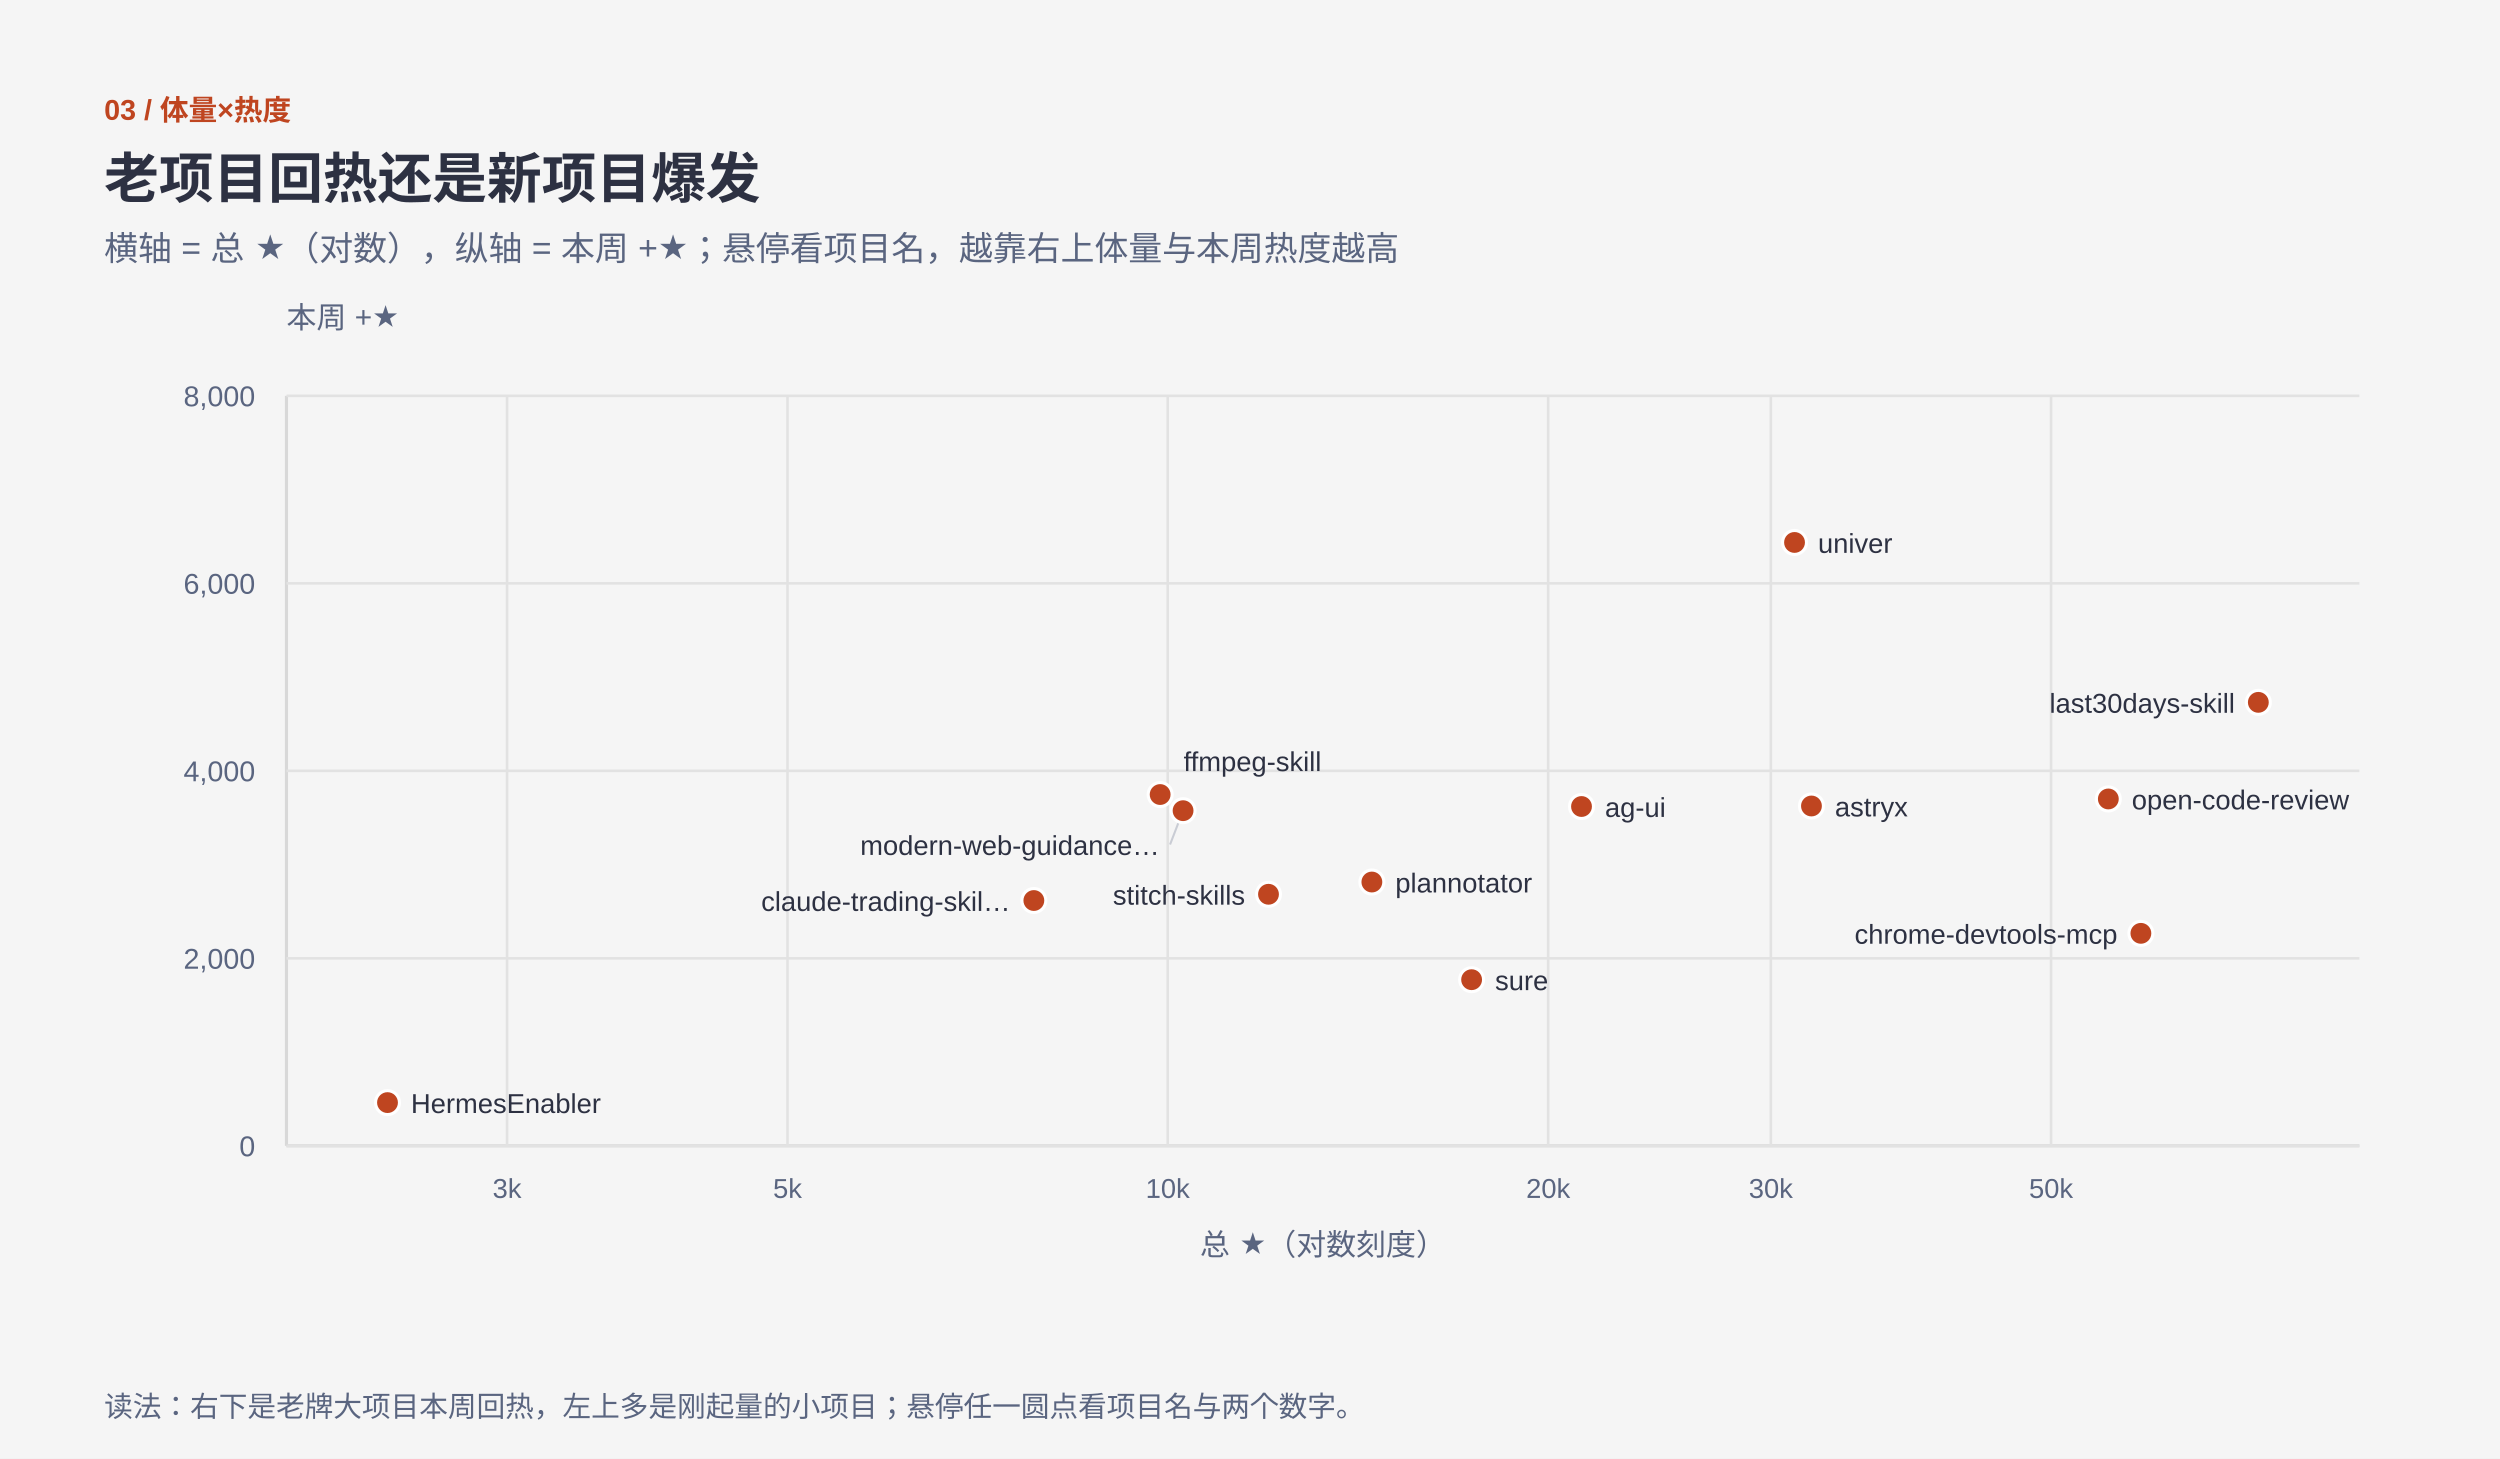
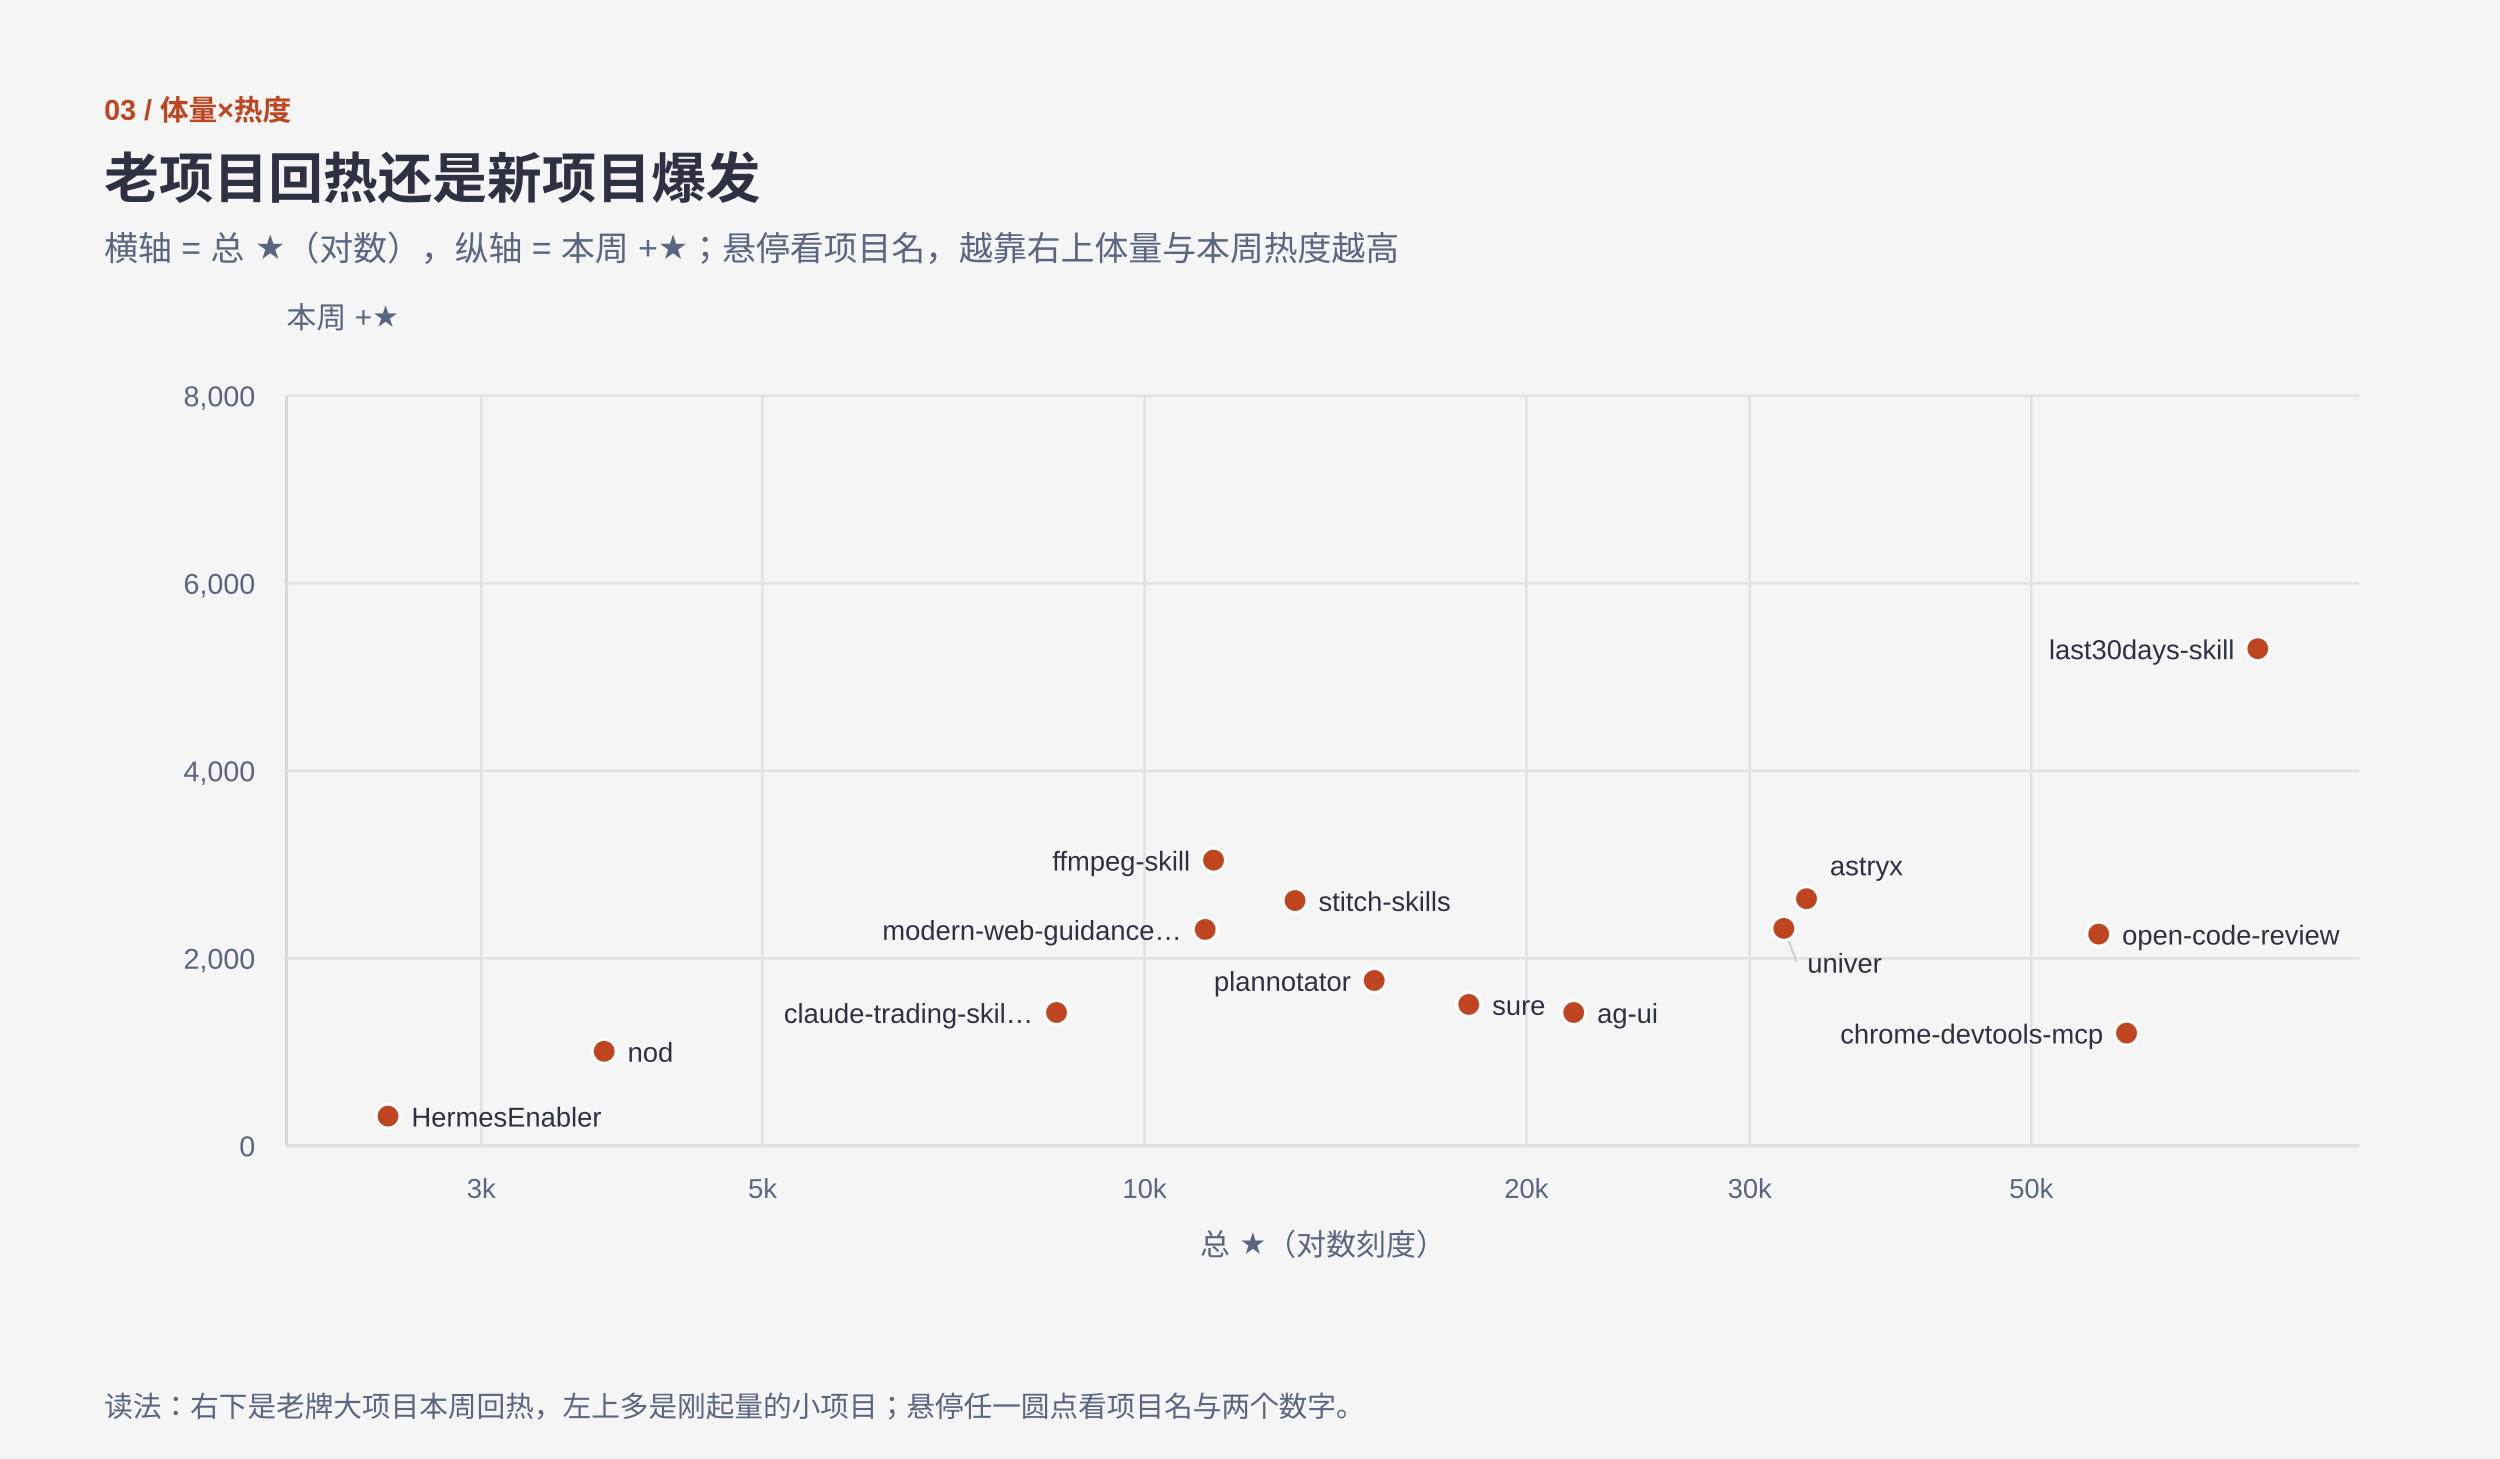
<svg xmlns="http://www.w3.org/2000/svg" width="960" height="560" viewBox="0 0 960 560" class="scatter" role="img" aria-labelledby="t d" font-family="PingFang SC, Hiragino Sans GB, Helvetica Neue, Arial, sans-serif">
  <rect width="960" height="560" fill="#f5f5f5" />
  <style>.scatter .hot{opacity:0;transition:opacity .12s}.scatter .pt:hover .hot,.scatter .pt:focus .hot{opacity:1}.scatter .pt:hover .dot{r:6.2}.scatter .hit{fill:#ffffff;fill-opacity:0;pointer-events:all;cursor:pointer}@media (prefers-reduced-motion:reduce){.scatter .hot{transition:none}}</style>
  <text x="40.0" y="46.0" font-size="11" fill="#bf4520" text-anchor="start" font-weight="600">03 / 体量×热度</text>
  <text x="40.0" y="76.0" font-size="21" fill="#2d3142" text-anchor="start" font-weight="600">老项目回热还是新项目爆发</text>
  <text x="40.0" y="100.0" font-size="13" fill="#5a6580" text-anchor="start" font-weight="400">横轴 = 总 ★（对数），纵轴 = 本周 +★；悬停看项目名，越靠右上体量与本周热度越高</text>
  <line x1="110.0" y1="440.0" x2="906.0" y2="440.0" stroke="#d8d8d8" stroke-width="1.2" />
  <line x1="110.0" y1="152.0" x2="110.0" y2="440.0" stroke="#d8d8d8" stroke-width="1.2" />
-   <line x1="194.7" y1="152.0" x2="194.7" y2="440.0" stroke="#e2e2e2" stroke-width="1" />
-   <text x="194.7" y="460.0" font-size="10.5" fill="#5a6580" text-anchor="middle" font-weight="400">3k</text>
-   <line x1="302.4" y1="152.0" x2="302.4" y2="440.0" stroke="#e2e2e2" stroke-width="1" />
-   <text x="302.4" y="460.0" font-size="10.5" fill="#5a6580" text-anchor="middle" font-weight="400">5k</text>
-   <line x1="448.4" y1="152.0" x2="448.4" y2="440.0" stroke="#e2e2e2" stroke-width="1" />
-   <text x="448.4" y="460.0" font-size="10.5" fill="#5a6580" text-anchor="middle" font-weight="400">10k</text>
-   <line x1="594.5" y1="152.0" x2="594.5" y2="440.0" stroke="#e2e2e2" stroke-width="1" />
-   <text x="594.5" y="460.0" font-size="10.5" fill="#5a6580" text-anchor="middle" font-weight="400">20k</text>
-   <line x1="680.0" y1="152.0" x2="680.0" y2="440.0" stroke="#e2e2e2" stroke-width="1" />
-   <text x="680.0" y="460.0" font-size="10.5" fill="#5a6580" text-anchor="middle" font-weight="400">30k</text>
-   <line x1="787.6" y1="152.0" x2="787.6" y2="440.0" stroke="#e2e2e2" stroke-width="1" />
-   <text x="787.6" y="460.0" font-size="10.5" fill="#5a6580" text-anchor="middle" font-weight="400">50k</text>
+   <line x1="184.8" y1="152.0" x2="184.8" y2="440.0" stroke="#e2e2e2" stroke-width="1" />
+   <text x="184.8" y="460.0" font-size="10.5" fill="#5a6580" text-anchor="middle" font-weight="400">3k</text>
+   <line x1="292.8" y1="152.0" x2="292.8" y2="440.0" stroke="#e2e2e2" stroke-width="1" />
+   <text x="292.8" y="460.0" font-size="10.5" fill="#5a6580" text-anchor="middle" font-weight="400">5k</text>
+   <line x1="439.5" y1="152.0" x2="439.5" y2="440.0" stroke="#e2e2e2" stroke-width="1" />
+   <text x="439.5" y="460.0" font-size="10.5" fill="#5a6580" text-anchor="middle" font-weight="400">10k</text>
+   <line x1="586.1" y1="152.0" x2="586.1" y2="440.0" stroke="#e2e2e2" stroke-width="1" />
+   <text x="586.1" y="460.0" font-size="10.5" fill="#5a6580" text-anchor="middle" font-weight="400">20k</text>
+   <line x1="671.9" y1="152.0" x2="671.9" y2="440.0" stroke="#e2e2e2" stroke-width="1" />
+   <text x="671.9" y="460.0" font-size="10.5" fill="#5a6580" text-anchor="middle" font-weight="400">30k</text>
+   <line x1="780.0" y1="152.0" x2="780.0" y2="440.0" stroke="#e2e2e2" stroke-width="1" />
+   <text x="780.0" y="460.0" font-size="10.5" fill="#5a6580" text-anchor="middle" font-weight="400">50k</text>
  <line x1="110.0" y1="440.0" x2="906.0" y2="440.0" stroke="#e2e2e2" stroke-width="1" />
  <text x="98.0" y="444.0" font-size="11" fill="#5a6580" text-anchor="end" font-weight="400">0</text>
  <line x1="110.0" y1="368.0" x2="906.0" y2="368.0" stroke="#e2e2e2" stroke-width="1" />
  <text x="98.0" y="372.0" font-size="11" fill="#5a6580" text-anchor="end" font-weight="400">2,000</text>
  <line x1="110.0" y1="296.0" x2="906.0" y2="296.0" stroke="#e2e2e2" stroke-width="1" />
  <text x="98.0" y="300.0" font-size="11" fill="#5a6580" text-anchor="end" font-weight="400">4,000</text>
  <line x1="110.0" y1="224.0" x2="906.0" y2="224.0" stroke="#e2e2e2" stroke-width="1" />
  <text x="98.0" y="228.0" font-size="11" fill="#5a6580" text-anchor="end" font-weight="400">6,000</text>
  <line x1="110.0" y1="152.0" x2="906.0" y2="152.0" stroke="#e2e2e2" stroke-width="1" />
  <text x="98.0" y="156.0" font-size="11" fill="#5a6580" text-anchor="end" font-weight="400">8,000</text>
  <text x="508.0" y="482.0" font-size="11.5" fill="#5a6580" text-anchor="middle" font-weight="400">总 ★（对数刻度）</text>
  <text x="110.0" y="126.0" font-size="11.5" fill="#5a6580" text-anchor="start" font-weight="400">本周 +★</text>
-   <line x1="454.3" y1="311.3" x2="449.3" y2="324.3" stroke="#c9ccd4" stroke-width="0.8" />
-   <text x="698.1" y="212.3" font-size="10.5" fill="#2d3142" text-anchor="start" font-weight="400">univer</text>
-   <text x="858.2" y="273.7" font-size="10.5" fill="#2d3142" text-anchor="end" font-weight="400">last30days-skill</text>
-   <text x="454.5" y="296.1" font-size="10.5" fill="#2d3142" text-anchor="start" font-weight="400">ffmpeg-skill</text>
-   <text x="818.6" y="310.8" font-size="10.5" fill="#2d3142" text-anchor="start" font-weight="400">open-code-review</text>
-   <text x="704.6" y="313.5" font-size="10.5" fill="#2d3142" text-anchor="start" font-weight="400">astryx</text>
-   <text x="616.3" y="313.7" font-size="10.5" fill="#2d3142" text-anchor="start" font-weight="400">ag-ui</text>
-   <text x="445.3" y="328.3" font-size="10.5" fill="#2d3142" text-anchor="end" font-weight="400">modern-web-guidance…</text>
-   <text x="535.8" y="342.7" font-size="10.5" fill="#2d3142" text-anchor="start" font-weight="400">plannotator</text>
-   <text x="478.1" y="347.4" font-size="10.5" fill="#2d3142" text-anchor="end" font-weight="400">stitch-skills</text>
-   <text x="388.0" y="349.8" font-size="10.5" fill="#2d3142" text-anchor="end" font-weight="400">claude-trading-skil…</text>
-   <text x="813.1" y="362.4" font-size="10.5" fill="#2d3142" text-anchor="end" font-weight="400">chrome-devtools-mcp</text>
-   <text x="574.1" y="380.2" font-size="10.5" fill="#2d3142" text-anchor="start" font-weight="400">sure</text>
-   <text x="157.8" y="427.4" font-size="10.5" fill="#2d3142" text-anchor="start" font-weight="400">HermesEnabler</text>
-   <g class="pt" tabindex="0" role="img" aria-label="backnotprop/plannotator：总星 14,503，本周新增 2,815">
-     <circle class="hit" cx="526.8" cy="338.7" r="13" />
-     <circle class="dot" cx="526.8" cy="338.7" r="4.6" fill="#bf4520" stroke="#ffffff" stroke-width="1.2" />
+   <line x1="685.0" y1="356.5" x2="690.0" y2="369.5" stroke="#c9ccd4" stroke-width="0.8" />
+   <text x="858.0" y="253.1" font-size="10.5" fill="#2d3142" text-anchor="end" font-weight="400">last30days-skill</text>
+   <text x="457.0" y="334.3" font-size="10.5" fill="#2d3142" text-anchor="end" font-weight="400">ffmpeg-skill</text>
+   <text x="702.7" y="336.1" font-size="10.5" fill="#2d3142" text-anchor="start" font-weight="400">astryx</text>
+   <text x="506.3" y="349.8" font-size="10.5" fill="#2d3142" text-anchor="start" font-weight="400">stitch-skills</text>
+   <text x="694.0" y="373.5" font-size="10.5" fill="#2d3142" text-anchor="start" font-weight="400">univer</text>
+   <text x="453.8" y="360.9" font-size="10.5" fill="#2d3142" text-anchor="end" font-weight="400">modern-web-guidance…</text>
+   <text x="814.9" y="362.7" font-size="10.5" fill="#2d3142" text-anchor="start" font-weight="400">open-code-review</text>
+   <text x="518.7" y="380.5" font-size="10.5" fill="#2d3142" text-anchor="end" font-weight="400">plannotator</text>
+   <text x="573.0" y="389.7" font-size="10.5" fill="#2d3142" text-anchor="start" font-weight="400">sure</text>
+   <text x="396.7" y="392.8" font-size="10.5" fill="#2d3142" text-anchor="end" font-weight="400">claude-trading-skil…</text>
+   <text x="613.3" y="392.8" font-size="10.5" fill="#2d3142" text-anchor="start" font-weight="400">ag-ui</text>
+   <text x="807.6" y="400.7" font-size="10.5" fill="#2d3142" text-anchor="end" font-weight="400">chrome-devtools-mcp</text>
+   <text x="241.0" y="407.7" font-size="10.5" fill="#2d3142" text-anchor="start" font-weight="400">nod</text>
+   <text x="158.0" y="432.6" font-size="10.5" fill="#2d3142" text-anchor="start" font-weight="400">HermesEnabler</text>
+   <g class="pt" tabindex="0" role="img" aria-label="backnotprop/plannotator：总星 15,174，本周新增 1,764">
+     <circle class="hit" cx="527.7" cy="376.5" r="13" />
+     <circle class="dot" cx="527.7" cy="376.5" r="4.6" fill="#bf4520" stroke="#ffffff" stroke-width="1.2" />
    <g class="hot" pointer-events="none">
-       <rect x="539.8" y="283.7" width="161.2" height="42" rx="4" fill="#2d3142" opacity="0.96" />
-       <text x="550.8" y="300.7" font-size="11" fill="#f5f5f5" font-weight="600">backnotprop/plannotator</text>
-       <text x="550.8" y="315.7" font-size="10" fill="#c9ccd4">总 ★ 14,503 · 本周 +2,815</text>
+       <rect x="540.7" y="321.5" width="161.2" height="42" rx="4" fill="#2d3142" opacity="0.96" />
+       <text x="551.7" y="338.5" font-size="11" fill="#f5f5f5" font-weight="600">backnotprop/plannotator</text>
+       <text x="551.7" y="353.5" font-size="10" fill="#c9ccd4">总 ★ 15,174 · 本周 +1,764</text>
    </g>
  </g>
-   <g class="pt" tabindex="0" role="img" aria-label="google-labs-code/stitch-skills：总星 12,013，本周新增 2,683">
-     <circle class="hit" cx="487.1" cy="343.4" r="13" />
-     <circle class="dot" cx="487.1" cy="343.4" r="4.6" fill="#bf4520" stroke="#ffffff" stroke-width="1.2" />
+   <g class="pt" tabindex="0" role="img" aria-label="google-labs-code/stitch-skills：总星 13,143，本周新增 2,616">
+     <circle class="hit" cx="497.3" cy="345.8" r="13" />
+     <circle class="dot" cx="497.3" cy="345.8" r="4.6" fill="#bf4520" stroke="#ffffff" stroke-width="1.2" />
    <g class="hot" pointer-events="none">
-       <rect x="500.1" y="288.4" width="203.5" height="42" rx="4" fill="#2d3142" opacity="0.96" />
-       <text x="511.1" y="305.4" font-size="11" fill="#f5f5f5" font-weight="600">google-labs-code/stitch-skills</text>
-       <text x="511.1" y="320.4" font-size="10" fill="#c9ccd4">总 ★ 12,013 · 本周 +2,683</text>
+       <rect x="510.3" y="290.8" width="203.5" height="42" rx="4" fill="#2d3142" opacity="0.96" />
+       <text x="521.3" y="307.8" font-size="11" fill="#f5f5f5" font-weight="600">google-labs-code/stitch-skills</text>
+       <text x="521.3" y="322.8" font-size="10" fill="#c9ccd4">总 ★ 13,143 · 本周 +2,616</text>
    </g>
  </g>
-   <g class="pt" tabindex="0" role="img" aria-label="GoogleChrome/modern-web-guidance-src：总星 10,282，本周新增 3,575">
-     <circle class="hit" cx="454.3" cy="311.3" r="13" />
-     <circle class="dot" cx="454.3" cy="311.3" r="4.6" fill="#bf4520" stroke="#ffffff" stroke-width="1.2" />
+   <g class="pt" tabindex="0" role="img" aria-label="GoogleChrome/modern-web-guidance-src：总星 11,166，本周新增 2,309">
+     <circle class="hit" cx="462.8" cy="356.9" r="13" />
+     <circle class="dot" cx="462.8" cy="356.9" r="4.6" fill="#bf4520" stroke="#ffffff" stroke-width="1.2" />
    <g class="hot" pointer-events="none">
-       <rect x="467.3" y="256.3" width="227.7" height="42" rx="4" fill="#2d3142" opacity="0.96" />
-       <text x="478.3" y="273.3" font-size="11" fill="#f5f5f5" font-weight="600">GoogleChrome/modern-web-guidance-…</text>
-       <text x="478.3" y="288.3" font-size="10" fill="#c9ccd4">总 ★ 10,282 · 本周 +3,575</text>
+       <rect x="475.8" y="301.9" width="227.7" height="42" rx="4" fill="#2d3142" opacity="0.96" />
+       <text x="486.8" y="318.9" font-size="11" fill="#f5f5f5" font-weight="600">GoogleChrome/modern-web-guidance-…</text>
+       <text x="486.8" y="333.9" font-size="10" fill="#c9ccd4">总 ★ 11,166 · 本周 +2,309</text>
    </g>
  </g>
-   <g class="pt" tabindex="0" role="img" aria-label="alibaba/open-code-review：总星 55,488，本周新增 3,700">
-     <circle class="hit" cx="809.6" cy="306.8" r="13" />
-     <circle class="dot" cx="809.6" cy="306.8" r="4.6" fill="#bf4520" stroke="#ffffff" stroke-width="1.2" />
+   <g class="pt" tabindex="0" role="img" aria-label="n8n-io/nod：总星 3,751，本周新增 1,008">
+     <circle class="hit" cx="232.0" cy="403.7" r="13" />
+     <circle class="dot" cx="232.0" cy="403.7" r="4.6" fill="#bf4520" stroke="#ffffff" stroke-width="1.2" />
    <g class="hot" pointer-events="none">
-       <rect x="629.4" y="251.8" width="167.2" height="42" rx="4" fill="#2d3142" opacity="0.96" />
-       <text x="640.4" y="268.8" font-size="11" fill="#f5f5f5" font-weight="600">alibaba/open-code-review</text>
-       <text x="640.4" y="283.8" font-size="10" fill="#c9ccd4">总 ★ 55,488 · 本周 +3,700</text>
+       <rect x="245.0" y="348.7" width="151.0" height="42" rx="4" fill="#2d3142" opacity="0.96" />
+       <text x="256.0" y="365.7" font-size="11" fill="#f5f5f5" font-weight="600">n8n-io/nod</text>
+       <text x="256.0" y="380.7" font-size="10" fill="#c9ccd4">总 ★ 3,751 · 本周 +1,008</text>
    </g>
  </g>
-   <g class="pt" tabindex="0" role="img" aria-label="mvanhorn/last30days-skill：总星 72,929，本周新增 4,731">
-     <circle class="hit" cx="867.2" cy="269.7" r="13" />
-     <circle class="dot" cx="867.2" cy="269.7" r="4.6" fill="#bf4520" stroke="#ffffff" stroke-width="1.2" />
+   <g class="pt" tabindex="0" role="img" aria-label="alibaba/open-code-review：总星 56,507，本周新增 2,259">
+     <circle class="hit" cx="805.9" cy="358.7" r="13" />
+     <circle class="dot" cx="805.9" cy="358.7" r="4.6" fill="#bf4520" stroke="#ffffff" stroke-width="1.2" />
    <g class="hot" pointer-events="none">
-       <rect x="680.9" y="214.7" width="173.3" height="42" rx="4" fill="#2d3142" opacity="0.96" />
-       <text x="691.9" y="231.7" font-size="11" fill="#f5f5f5" font-weight="600">mvanhorn/last30days-skill</text>
-       <text x="691.9" y="246.7" font-size="10" fill="#c9ccd4">总 ★ 72,929 · 本周 +4,731</text>
+       <rect x="625.7" y="303.7" width="167.2" height="42" rx="4" fill="#2d3142" opacity="0.96" />
+       <text x="636.7" y="320.7" font-size="11" fill="#f5f5f5" font-weight="600">alibaba/open-code-review</text>
+       <text x="636.7" y="335.7" font-size="10" fill="#c9ccd4">总 ★ 56,507 · 本周 +2,259</text>
    </g>
  </g>
-   <g class="pt" tabindex="0" role="img" aria-label="ChromeDevTools/chrome-devtools-mcp：总星 58,897，本周新增 2,268">
-     <circle class="hit" cx="822.1" cy="358.4" r="13" />
-     <circle class="dot" cx="822.1" cy="358.4" r="4.6" fill="#bf4520" stroke="#ffffff" stroke-width="1.2" />
+   <g class="pt" tabindex="0" role="img" aria-label="mvanhorn/last30days-skill：总星 75,450，本周新增 5,302">
+     <circle class="hit" cx="867.0" cy="249.1" r="13" />
+     <circle class="dot" cx="867.0" cy="249.1" r="4.6" fill="#bf4520" stroke="#ffffff" stroke-width="1.2" />
    <g class="hot" pointer-events="none">
-       <rect x="581.4" y="303.4" width="227.7" height="42" rx="4" fill="#2d3142" opacity="0.96" />
-       <text x="592.4" y="320.4" font-size="11" fill="#f5f5f5" font-weight="600">ChromeDevTools/chrome-devtools-mcp</text>
-       <text x="592.4" y="335.4" font-size="10" fill="#c9ccd4">总 ★ 58,897 · 本周 +2,268</text>
+       <rect x="680.8" y="194.1" width="173.3" height="42" rx="4" fill="#2d3142" opacity="0.96" />
+       <text x="691.8" y="211.1" font-size="11" fill="#f5f5f5" font-weight="600">mvanhorn/last30days-skill</text>
+       <text x="691.8" y="226.1" font-size="10" fill="#c9ccd4">总 ★ 75,450 · 本周 +5,302</text>
    </g>
  </g>
-   <g class="pt" tabindex="0" role="img" aria-label="tradermonty/claude-trading-skills：总星 7,833，本周新增 2,616">
-     <circle class="hit" cx="397.0" cy="345.8" r="13" />
-     <circle class="dot" cx="397.0" cy="345.8" r="4.6" fill="#bf4520" stroke="#ffffff" stroke-width="1.2" />
+   <g class="pt" tabindex="0" role="img" aria-label="ChromeDevTools/chrome-devtools-mcp：总星 59,437，本周新增 1,203">
+     <circle class="hit" cx="816.6" cy="396.7" r="13" />
+     <circle class="dot" cx="816.6" cy="396.7" r="4.6" fill="#bf4520" stroke="#ffffff" stroke-width="1.2" />
    <g class="hot" pointer-events="none">
-       <rect x="410.0" y="290.8" width="221.7" height="42" rx="4" fill="#2d3142" opacity="0.96" />
-       <text x="421.0" y="307.8" font-size="11" fill="#f5f5f5" font-weight="600">tradermonty/claude-trading-skills</text>
-       <text x="421.0" y="322.8" font-size="10" fill="#c9ccd4">总 ★ 7,833 · 本周 +2,616</text>
+       <rect x="575.9" y="341.7" width="227.7" height="42" rx="4" fill="#2d3142" opacity="0.96" />
+       <text x="586.9" y="358.7" font-size="11" fill="#f5f5f5" font-weight="600">ChromeDevTools/chrome-devtools-mcp</text>
+       <text x="586.9" y="373.7" font-size="10" fill="#c9ccd4">总 ★ 59,437 · 本周 +1,203</text>
    </g>
  </g>
-   <g class="pt" tabindex="0" role="img" aria-label="ag-ui-protocol/ag-ui：总星 21,246，本周新增 3,620">
-     <circle class="hit" cx="607.3" cy="309.7" r="13" />
-     <circle class="dot" cx="607.3" cy="309.7" r="4.6" fill="#bf4520" stroke="#ffffff" stroke-width="1.2" />
+   <g class="pt" tabindex="0" role="img" aria-label="tradermonty/claude-trading-skills：总星 8,524，本周新增 1,422">
+     <circle class="hit" cx="405.7" cy="388.8" r="13" />
+     <circle class="dot" cx="405.7" cy="388.8" r="4.6" fill="#bf4520" stroke="#ffffff" stroke-width="1.2" />
    <g class="hot" pointer-events="none">
-       <rect x="620.3" y="254.7" width="156.5" height="42" rx="4" fill="#2d3142" opacity="0.96" />
-       <text x="631.3" y="271.7" font-size="11" fill="#f5f5f5" font-weight="600">ag-ui-protocol/ag-ui</text>
-       <text x="631.3" y="286.7" font-size="10" fill="#c9ccd4">总 ★ 21,246 · 本周 +3,620</text>
+       <rect x="418.7" y="333.8" width="221.7" height="42" rx="4" fill="#2d3142" opacity="0.96" />
+       <text x="429.7" y="350.8" font-size="11" fill="#f5f5f5" font-weight="600">tradermonty/claude-trading-skills</text>
+       <text x="429.7" y="365.8" font-size="10" fill="#c9ccd4">总 ★ 8,524 · 本周 +1,422</text>
    </g>
  </g>
-   <g class="pt" tabindex="0" role="img" aria-label="meta/astryx：总星 32,316，本周新增 3,626">
-     <circle class="hit" cx="695.6" cy="309.5" r="13" />
-     <circle class="dot" cx="695.6" cy="309.5" r="4.6" fill="#bf4520" stroke="#ffffff" stroke-width="1.2" />
+   <g class="pt" tabindex="0" role="img" aria-label="ag-ui-protocol/ag-ui：总星 21,796，本周新增 1,421">
+     <circle class="hit" cx="604.3" cy="388.8" r="13" />
+     <circle class="dot" cx="604.3" cy="388.8" r="4.6" fill="#bf4520" stroke="#ffffff" stroke-width="1.2" />
    <g class="hot" pointer-events="none">
-       <rect x="708.6" y="254.5" width="156.5" height="42" rx="4" fill="#2d3142" opacity="0.96" />
-       <text x="719.6" y="271.5" font-size="11" fill="#f5f5f5" font-weight="600">meta/astryx</text>
-       <text x="719.6" y="286.5" font-size="10" fill="#c9ccd4">总 ★ 32,316 · 本周 +3,626</text>
+       <rect x="617.3" y="333.8" width="156.5" height="42" rx="4" fill="#2d3142" opacity="0.96" />
+       <text x="628.3" y="350.8" font-size="11" fill="#f5f5f5" font-weight="600">ag-ui-protocol/ag-ui</text>
+       <text x="628.3" y="365.8" font-size="10" fill="#c9ccd4">总 ★ 21,796 · 本周 +1,421</text>
    </g>
  </g>
-   <g class="pt" tabindex="0" role="img" aria-label="pookjw/HermesEnabler：总星 2,413，本周新增 461">
-     <circle class="hit" cx="148.8" cy="423.4" r="13" />
-     <circle class="dot" cx="148.8" cy="423.4" r="4.6" fill="#bf4520" stroke="#ffffff" stroke-width="1.2" />
+   <g class="pt" tabindex="0" role="img" aria-label="meta/astryx：总星 33,252，本周新增 2,635">
+     <circle class="hit" cx="693.7" cy="345.1" r="13" />
+     <circle class="dot" cx="693.7" cy="345.1" r="4.6" fill="#bf4520" stroke="#ffffff" stroke-width="1.2" />
    <g class="hot" pointer-events="none">
-       <rect x="161.8" y="368.4" width="143.0" height="42" rx="4" fill="#2d3142" opacity="0.96" />
-       <text x="172.8" y="385.4" font-size="11" fill="#f5f5f5" font-weight="600">pookjw/HermesEnabler</text>
-       <text x="172.8" y="400.4" font-size="10" fill="#c9ccd4">总 ★ 2,413 · 本周 +461</text>
+       <rect x="706.7" y="290.1" width="156.5" height="42" rx="4" fill="#2d3142" opacity="0.96" />
+       <text x="717.7" y="307.1" font-size="11" fill="#f5f5f5" font-weight="600">meta/astryx</text>
+       <text x="717.7" y="322.1" font-size="10" fill="#c9ccd4">总 ★ 33,252 · 本周 +2,635</text>
    </g>
  </g>
-   <g class="pt" tabindex="0" role="img" aria-label="we-promise/sure：总星 17,396，本周新增 1,771">
-     <circle class="hit" cx="565.1" cy="376.2" r="13" />
-     <circle class="dot" cx="565.1" cy="376.2" r="4.6" fill="#bf4520" stroke="#ffffff" stroke-width="1.2" />
+   <g class="pt" tabindex="0" role="img" aria-label="pookjw/HermesEnabler：总星 2,533，本周新增 318">
+     <circle class="hit" cx="149.0" cy="428.6" r="13" />
+     <circle class="dot" cx="149.0" cy="428.6" r="4.6" fill="#bf4520" stroke="#ffffff" stroke-width="1.2" />
    <g class="hot" pointer-events="none">
-       <rect x="578.1" y="321.2" width="156.5" height="42" rx="4" fill="#2d3142" opacity="0.96" />
-       <text x="589.1" y="338.2" font-size="11" fill="#f5f5f5" font-weight="600">we-promise/sure</text>
-       <text x="589.1" y="353.2" font-size="10" fill="#c9ccd4">总 ★ 17,396 · 本周 +1,771</text>
+       <rect x="162.0" y="373.6" width="143.0" height="42" rx="4" fill="#2d3142" opacity="0.96" />
+       <text x="173.0" y="390.6" font-size="11" fill="#f5f5f5" font-weight="600">pookjw/HermesEnabler</text>
+       <text x="173.0" y="405.6" font-size="10" fill="#c9ccd4">总 ★ 2,533 · 本周 +318</text>
    </g>
  </g>
-   <g class="pt" tabindex="0" role="img" aria-label="dream-num/univer：总星 31,324，本周新增 6,436">
-     <circle class="hit" cx="689.1" cy="208.3" r="13" />
-     <circle class="dot" cx="689.1" cy="208.3" r="4.6" fill="#bf4520" stroke="#ffffff" stroke-width="1.2" />
+   <g class="pt" tabindex="0" role="img" aria-label="we-promise/sure：总星 18,012，本周新增 1,509">
+     <circle class="hit" cx="564.0" cy="385.7" r="13" />
+     <circle class="dot" cx="564.0" cy="385.7" r="4.6" fill="#bf4520" stroke="#ffffff" stroke-width="1.2" />
    <g class="hot" pointer-events="none">
-       <rect x="702.1" y="153.3" width="156.5" height="42" rx="4" fill="#2d3142" opacity="0.96" />
-       <text x="713.1" y="170.3" font-size="11" fill="#f5f5f5" font-weight="600">dream-num/univer</text>
-       <text x="713.1" y="185.3" font-size="10" fill="#c9ccd4">总 ★ 31,324 · 本周 +6,436</text>
+       <rect x="577.0" y="330.7" width="156.5" height="42" rx="4" fill="#2d3142" opacity="0.96" />
+       <text x="588.0" y="347.7" font-size="11" fill="#f5f5f5" font-weight="600">we-promise/sure</text>
+       <text x="588.0" y="362.7" font-size="10" fill="#c9ccd4">总 ★ 18,012 · 本周 +1,509</text>
    </g>
  </g>
-   <g class="pt" tabindex="0" role="img" aria-label="kajisho5/ffmpeg-skill：总星 9,860，本周新增 3,748">
-     <circle class="hit" cx="445.5" cy="305.1" r="13" />
-     <circle class="dot" cx="445.5" cy="305.1" r="4.6" fill="#bf4520" stroke="#ffffff" stroke-width="1.2" />
+   <g class="pt" tabindex="0" role="img" aria-label="dream-num/univer：总星 31,920，本周新增 2,319">
+     <circle class="hit" cx="685.0" cy="356.5" r="13" />
+     <circle class="dot" cx="685.0" cy="356.5" r="4.6" fill="#bf4520" stroke="#ffffff" stroke-width="1.2" />
    <g class="hot" pointer-events="none">
-       <rect x="458.5" y="250.1" width="151.0" height="42" rx="4" fill="#2d3142" opacity="0.96" />
-       <text x="469.5" y="267.1" font-size="11" fill="#f5f5f5" font-weight="600">kajisho5/ffmpeg-skill</text>
-       <text x="469.5" y="282.1" font-size="10" fill="#c9ccd4">总 ★ 9,860 · 本周 +3,748</text>
+       <rect x="698.0" y="301.5" width="156.5" height="42" rx="4" fill="#2d3142" opacity="0.96" />
+       <text x="709.0" y="318.5" font-size="11" fill="#f5f5f5" font-weight="600">dream-num/univer</text>
+       <text x="709.0" y="333.5" font-size="10" fill="#c9ccd4">总 ★ 31,920 · 本周 +2,319</text>
+     </g>
+   </g>
+   <g class="pt" tabindex="0" role="img" aria-label="kajisho5/ffmpeg-skill：总星 11,336，本周新增 3,048">
+     <circle class="hit" cx="466.0" cy="330.3" r="13" />
+     <circle class="dot" cx="466.0" cy="330.3" r="4.6" fill="#bf4520" stroke="#ffffff" stroke-width="1.2" />
+     <g class="hot" pointer-events="none">
+       <rect x="479.0" y="275.3" width="156.5" height="42" rx="4" fill="#2d3142" opacity="0.96" />
+       <text x="490.0" y="292.3" font-size="11" fill="#f5f5f5" font-weight="600">kajisho5/ffmpeg-skill</text>
+       <text x="490.0" y="307.3" font-size="10" fill="#c9ccd4">总 ★ 11,336 · 本周 +3,048</text>
    </g>
  </g>
  <text x="40.0" y="544.0" font-size="11" fill="#5a6580" text-anchor="start" font-weight="400">读法：右下是老牌大项目本周回热，左上多是刚起量的小项目；悬停任一圆点看项目名与两个数字。</text>
</svg>
